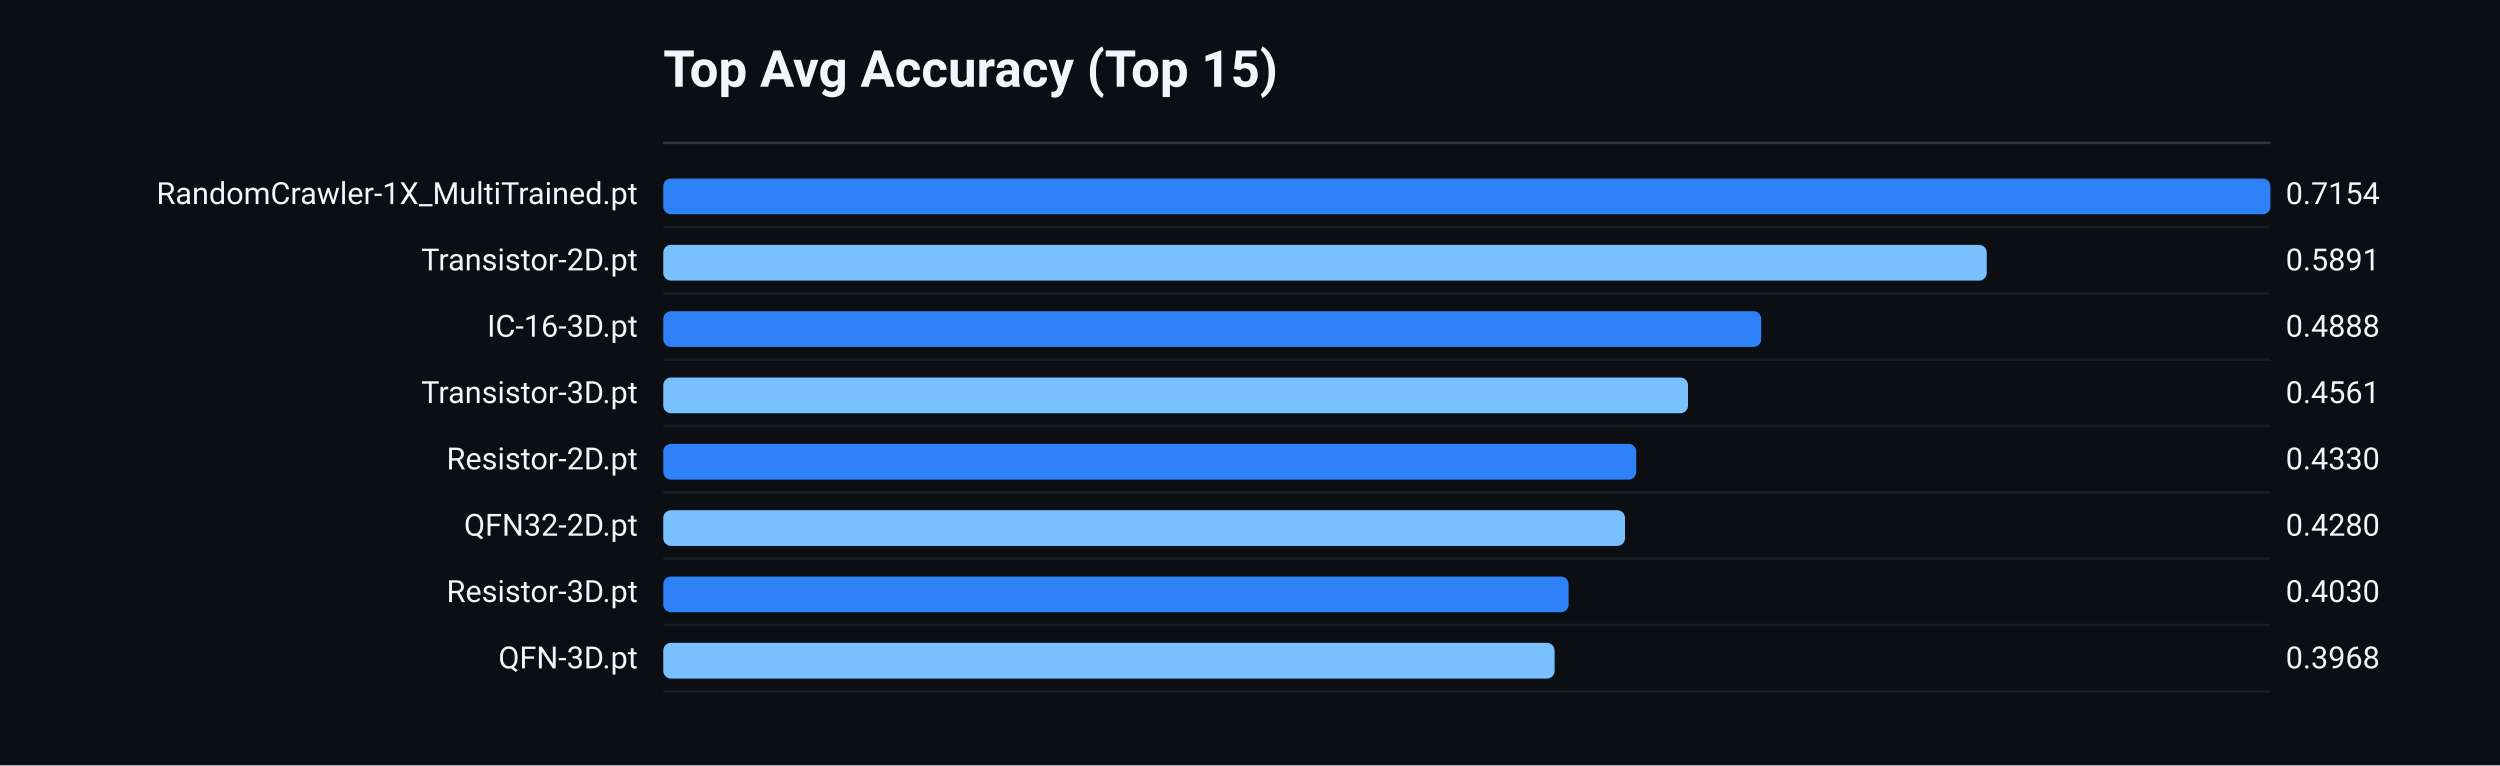
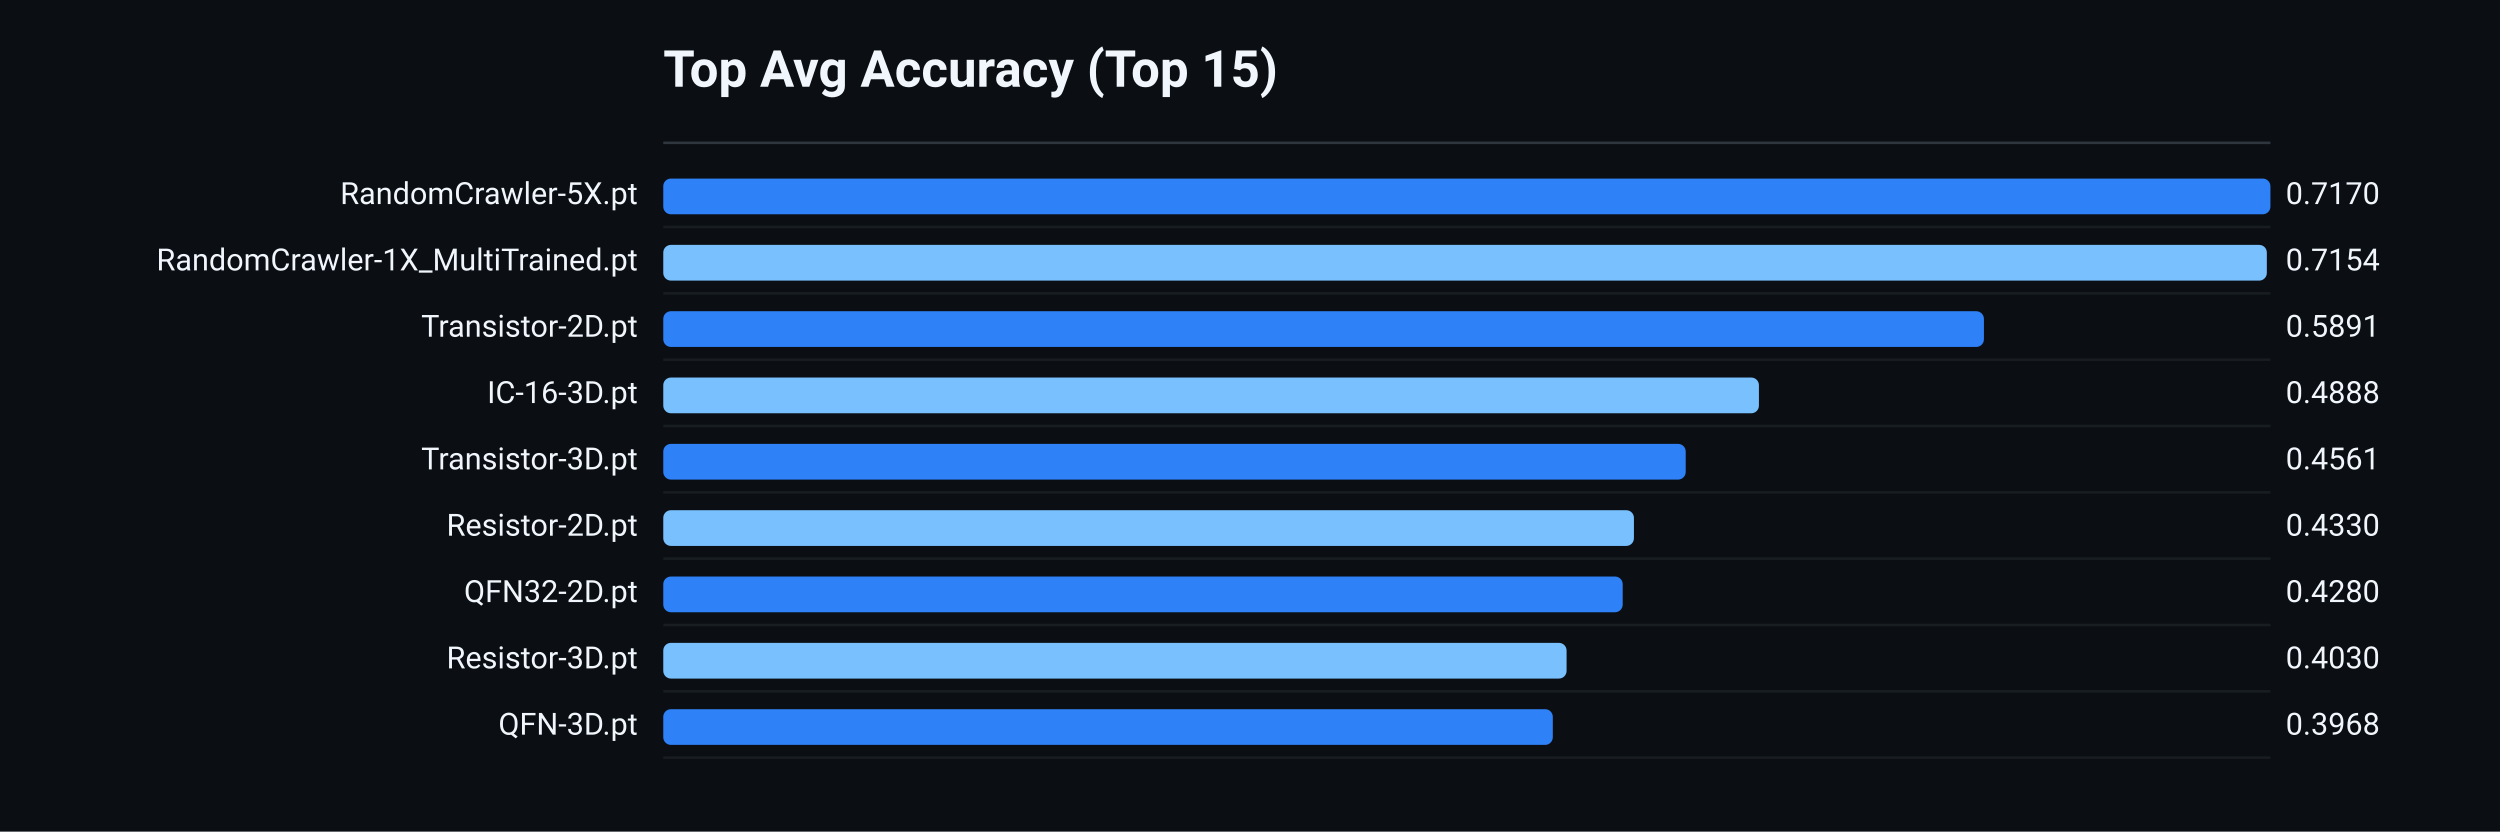
- <svg xmlns="http://www.w3.org/2000/svg" width="980" height="300" viewBox="0 0 980 300">
-   <rect x="0" y="0" width="980" height="300" fill="#0b0f14" />
+ <svg xmlns="http://www.w3.org/2000/svg" width="980" height="326" viewBox="0 0 980 326">
+   <rect x="0" y="0" width="980" height="326" fill="#0b0f14" />
  <text x="260" y="34" font-family="ui-sans-serif, system-ui, -apple-system, Segoe UI, Roboto, Arial" font-size="20" font-weight="700" fill="#f0f6fc">Top Avg Accuracy (Top 15)</text>
  <line x1="260" y1="56" x2="890" y2="56" stroke="#30363d" stroke-width="1" />
  <line x1="260" y1="89" x2="890" y2="89" stroke="#30363d" stroke-width="1" opacity="0.35" />
-   <text x="250" y="80" text-anchor="end" font-family="ui-sans-serif, system-ui, -apple-system, Segoe UI, Roboto, Arial" font-size="12" fill="#f0f6fc">RandomCrawler-1X_MultiTrained.pt</text>
+   <text x="250" y="80" text-anchor="end" font-family="ui-sans-serif, system-ui, -apple-system, Segoe UI, Roboto, Arial" font-size="12" fill="#f0f6fc">RandomCrawler-5X.pt</text>
  <rect x="260" y="70.0" width="630.0" height="14" rx="3" fill="#2f81f7" />
-   <text x="896" y="80" text-anchor="start" font-family="ui-sans-serif, system-ui, -apple-system, Segoe UI, Roboto, Arial" font-size="12" fill="#f0f6fc">0.7154</text>
+   <text x="896" y="80" text-anchor="start" font-family="ui-sans-serif, system-ui, -apple-system, Segoe UI, Roboto, Arial" font-size="12" fill="#f0f6fc">0.7170</text>
  <line x1="260" y1="115" x2="890" y2="115" stroke="#30363d" stroke-width="1" opacity="0.35" />
-   <text x="250" y="106" text-anchor="end" font-family="ui-sans-serif, system-ui, -apple-system, Segoe UI, Roboto, Arial" font-size="12" fill="#f0f6fc">Transistor-2D.pt</text>
-   <rect x="260" y="96.0" width="518.8" height="14" rx="3" fill="#79c0ff" />
-   <text x="896" y="106" text-anchor="start" font-family="ui-sans-serif, system-ui, -apple-system, Segoe UI, Roboto, Arial" font-size="12" fill="#f0f6fc">0.5891</text>
+   <text x="250" y="106" text-anchor="end" font-family="ui-sans-serif, system-ui, -apple-system, Segoe UI, Roboto, Arial" font-size="12" fill="#f0f6fc">RandomCrawler-1X_MultiTrained.pt</text>
+   <rect x="260" y="96.0" width="628.6" height="14" rx="3" fill="#79c0ff" />
+   <text x="896" y="106" text-anchor="start" font-family="ui-sans-serif, system-ui, -apple-system, Segoe UI, Roboto, Arial" font-size="12" fill="#f0f6fc">0.7154</text>
  <line x1="260" y1="141" x2="890" y2="141" stroke="#30363d" stroke-width="1" opacity="0.35" />
-   <text x="250" y="132" text-anchor="end" font-family="ui-sans-serif, system-ui, -apple-system, Segoe UI, Roboto, Arial" font-size="12" fill="#f0f6fc">IC-16-3D.pt</text>
-   <rect x="260" y="122.0" width="430.4" height="14" rx="3" fill="#2f81f7" />
-   <text x="896" y="132" text-anchor="start" font-family="ui-sans-serif, system-ui, -apple-system, Segoe UI, Roboto, Arial" font-size="12" fill="#f0f6fc">0.4888</text>
+   <text x="250" y="132" text-anchor="end" font-family="ui-sans-serif, system-ui, -apple-system, Segoe UI, Roboto, Arial" font-size="12" fill="#f0f6fc">Transistor-2D.pt</text>
+   <rect x="260" y="122.0" width="517.7" height="14" rx="3" fill="#2f81f7" />
+   <text x="896" y="132" text-anchor="start" font-family="ui-sans-serif, system-ui, -apple-system, Segoe UI, Roboto, Arial" font-size="12" fill="#f0f6fc">0.5891</text>
  <line x1="260" y1="167" x2="890" y2="167" stroke="#30363d" stroke-width="1" opacity="0.35" />
-   <text x="250" y="158" text-anchor="end" font-family="ui-sans-serif, system-ui, -apple-system, Segoe UI, Roboto, Arial" font-size="12" fill="#f0f6fc">Transistor-3D.pt</text>
-   <rect x="260" y="148.0" width="401.7" height="14" rx="3" fill="#79c0ff" />
-   <text x="896" y="158" text-anchor="start" font-family="ui-sans-serif, system-ui, -apple-system, Segoe UI, Roboto, Arial" font-size="12" fill="#f0f6fc">0.4561</text>
+   <text x="250" y="158" text-anchor="end" font-family="ui-sans-serif, system-ui, -apple-system, Segoe UI, Roboto, Arial" font-size="12" fill="#f0f6fc">IC-16-3D.pt</text>
+   <rect x="260" y="148.0" width="429.5" height="14" rx="3" fill="#79c0ff" />
+   <text x="896" y="158" text-anchor="start" font-family="ui-sans-serif, system-ui, -apple-system, Segoe UI, Roboto, Arial" font-size="12" fill="#f0f6fc">0.4888</text>
  <line x1="260" y1="193" x2="890" y2="193" stroke="#30363d" stroke-width="1" opacity="0.35" />
-   <text x="250" y="184" text-anchor="end" font-family="ui-sans-serif, system-ui, -apple-system, Segoe UI, Roboto, Arial" font-size="12" fill="#f0f6fc">Resistor-2D.pt</text>
-   <rect x="260" y="174.0" width="381.4" height="14" rx="3" fill="#2f81f7" />
-   <text x="896" y="184" text-anchor="start" font-family="ui-sans-serif, system-ui, -apple-system, Segoe UI, Roboto, Arial" font-size="12" fill="#f0f6fc">0.4330</text>
+   <text x="250" y="184" text-anchor="end" font-family="ui-sans-serif, system-ui, -apple-system, Segoe UI, Roboto, Arial" font-size="12" fill="#f0f6fc">Transistor-3D.pt</text>
+   <rect x="260" y="174.0" width="400.8" height="14" rx="3" fill="#2f81f7" />
+   <text x="896" y="184" text-anchor="start" font-family="ui-sans-serif, system-ui, -apple-system, Segoe UI, Roboto, Arial" font-size="12" fill="#f0f6fc">0.4561</text>
  <line x1="260" y1="219" x2="890" y2="219" stroke="#30363d" stroke-width="1" opacity="0.35" />
-   <text x="250" y="210" text-anchor="end" font-family="ui-sans-serif, system-ui, -apple-system, Segoe UI, Roboto, Arial" font-size="12" fill="#f0f6fc">QFN32-2D.pt</text>
-   <rect x="260" y="200.0" width="377.0" height="14" rx="3" fill="#79c0ff" />
-   <text x="896" y="210" text-anchor="start" font-family="ui-sans-serif, system-ui, -apple-system, Segoe UI, Roboto, Arial" font-size="12" fill="#f0f6fc">0.4280</text>
+   <text x="250" y="210" text-anchor="end" font-family="ui-sans-serif, system-ui, -apple-system, Segoe UI, Roboto, Arial" font-size="12" fill="#f0f6fc">Resistor-2D.pt</text>
+   <rect x="260" y="200.0" width="380.5" height="14" rx="3" fill="#79c0ff" />
+   <text x="896" y="210" text-anchor="start" font-family="ui-sans-serif, system-ui, -apple-system, Segoe UI, Roboto, Arial" font-size="12" fill="#f0f6fc">0.4330</text>
  <line x1="260" y1="245" x2="890" y2="245" stroke="#30363d" stroke-width="1" opacity="0.35" />
-   <text x="250" y="236" text-anchor="end" font-family="ui-sans-serif, system-ui, -apple-system, Segoe UI, Roboto, Arial" font-size="12" fill="#f0f6fc">Resistor-3D.pt</text>
-   <rect x="260" y="226.0" width="354.9" height="14" rx="3" fill="#2f81f7" />
-   <text x="896" y="236" text-anchor="start" font-family="ui-sans-serif, system-ui, -apple-system, Segoe UI, Roboto, Arial" font-size="12" fill="#f0f6fc">0.4030</text>
+   <text x="250" y="236" text-anchor="end" font-family="ui-sans-serif, system-ui, -apple-system, Segoe UI, Roboto, Arial" font-size="12" fill="#f0f6fc">QFN32-2D.pt</text>
+   <rect x="260" y="226.0" width="376.1" height="14" rx="3" fill="#2f81f7" />
+   <text x="896" y="236" text-anchor="start" font-family="ui-sans-serif, system-ui, -apple-system, Segoe UI, Roboto, Arial" font-size="12" fill="#f0f6fc">0.4280</text>
  <line x1="260" y1="271" x2="890" y2="271" stroke="#30363d" stroke-width="1" opacity="0.35" />
-   <text x="250" y="262" text-anchor="end" font-family="ui-sans-serif, system-ui, -apple-system, Segoe UI, Roboto, Arial" font-size="12" fill="#f0f6fc">QFN-3D.pt</text>
-   <rect x="260" y="252.0" width="349.4" height="14" rx="3" fill="#79c0ff" />
-   <text x="896" y="262" text-anchor="start" font-family="ui-sans-serif, system-ui, -apple-system, Segoe UI, Roboto, Arial" font-size="12" fill="#f0f6fc">0.3968</text>
+   <text x="250" y="262" text-anchor="end" font-family="ui-sans-serif, system-ui, -apple-system, Segoe UI, Roboto, Arial" font-size="12" fill="#f0f6fc">Resistor-3D.pt</text>
+   <rect x="260" y="252.0" width="354.1" height="14" rx="3" fill="#79c0ff" />
+   <text x="896" y="262" text-anchor="start" font-family="ui-sans-serif, system-ui, -apple-system, Segoe UI, Roboto, Arial" font-size="12" fill="#f0f6fc">0.4030</text>
+   <line x1="260" y1="297" x2="890" y2="297" stroke="#30363d" stroke-width="1" opacity="0.35" />
+   <text x="250" y="288" text-anchor="end" font-family="ui-sans-serif, system-ui, -apple-system, Segoe UI, Roboto, Arial" font-size="12" fill="#f0f6fc">QFN-3D.pt</text>
+   <rect x="260" y="278.0" width="348.7" height="14" rx="3" fill="#2f81f7" />
+   <text x="896" y="288" text-anchor="start" font-family="ui-sans-serif, system-ui, -apple-system, Segoe UI, Roboto, Arial" font-size="12" fill="#f0f6fc">0.3968</text>
</svg>
